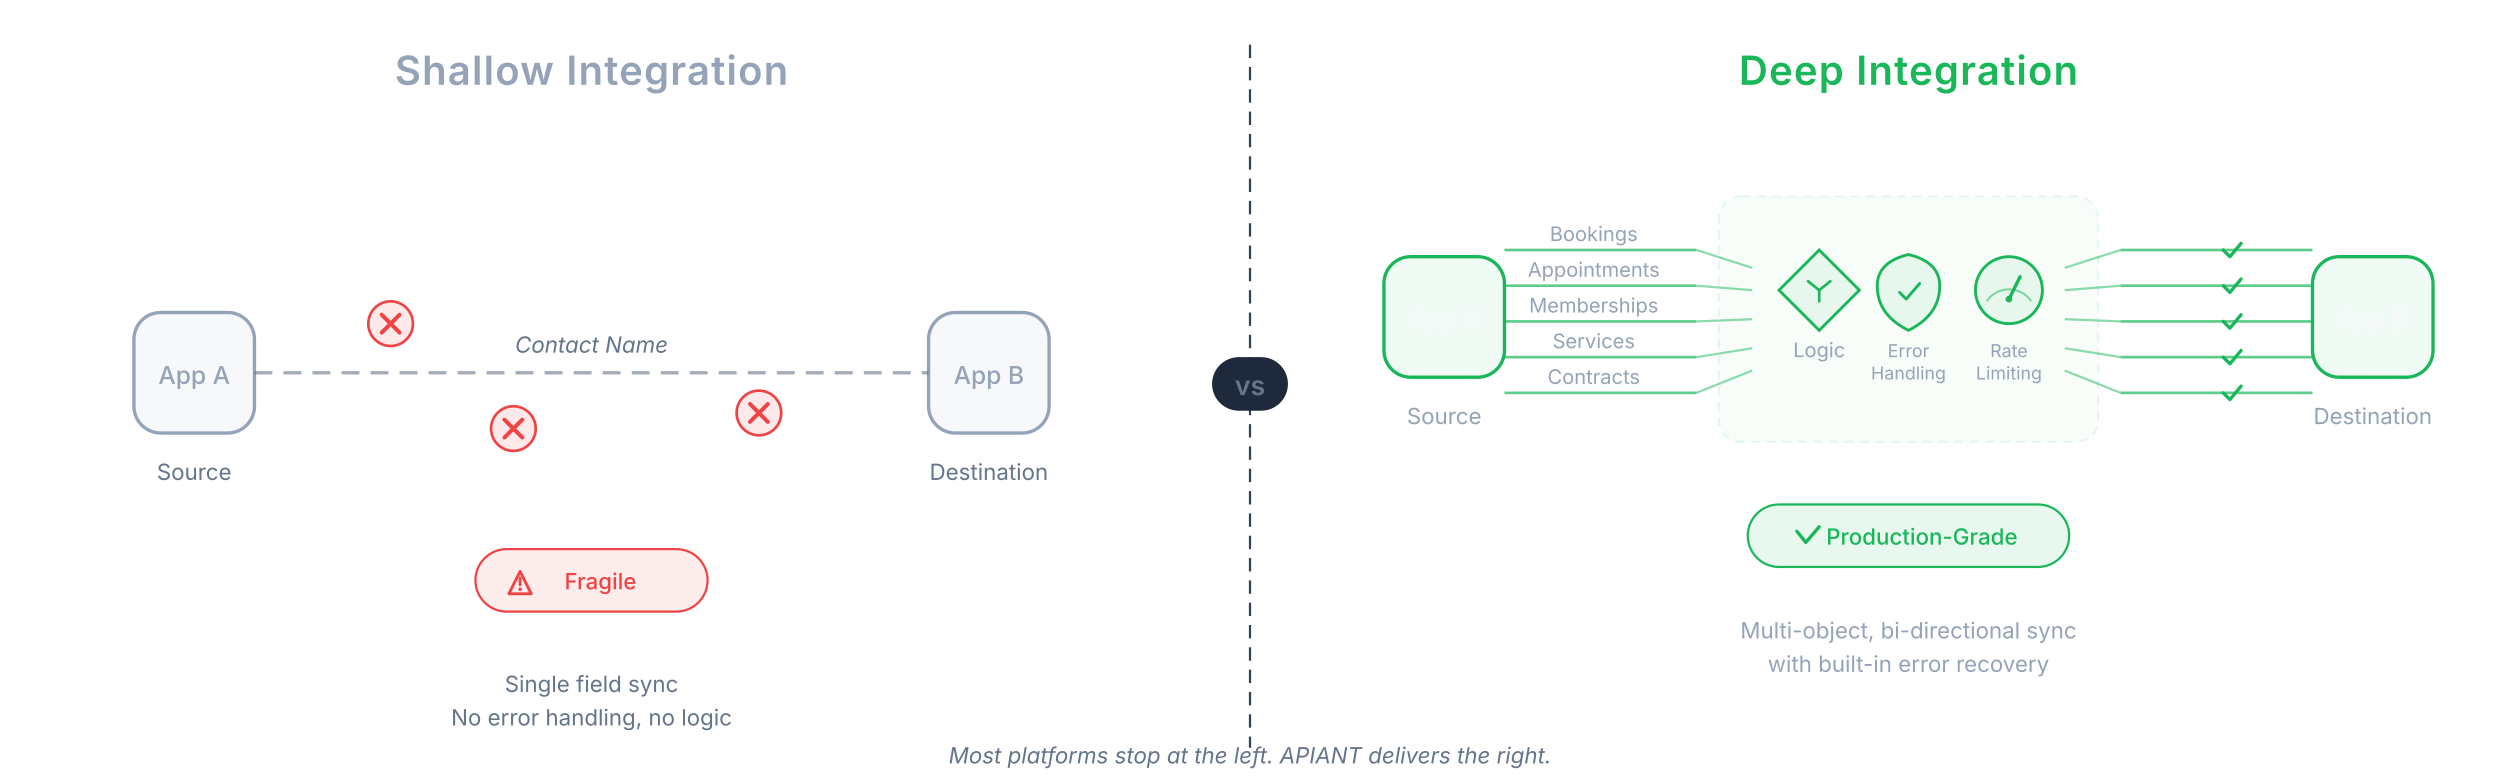
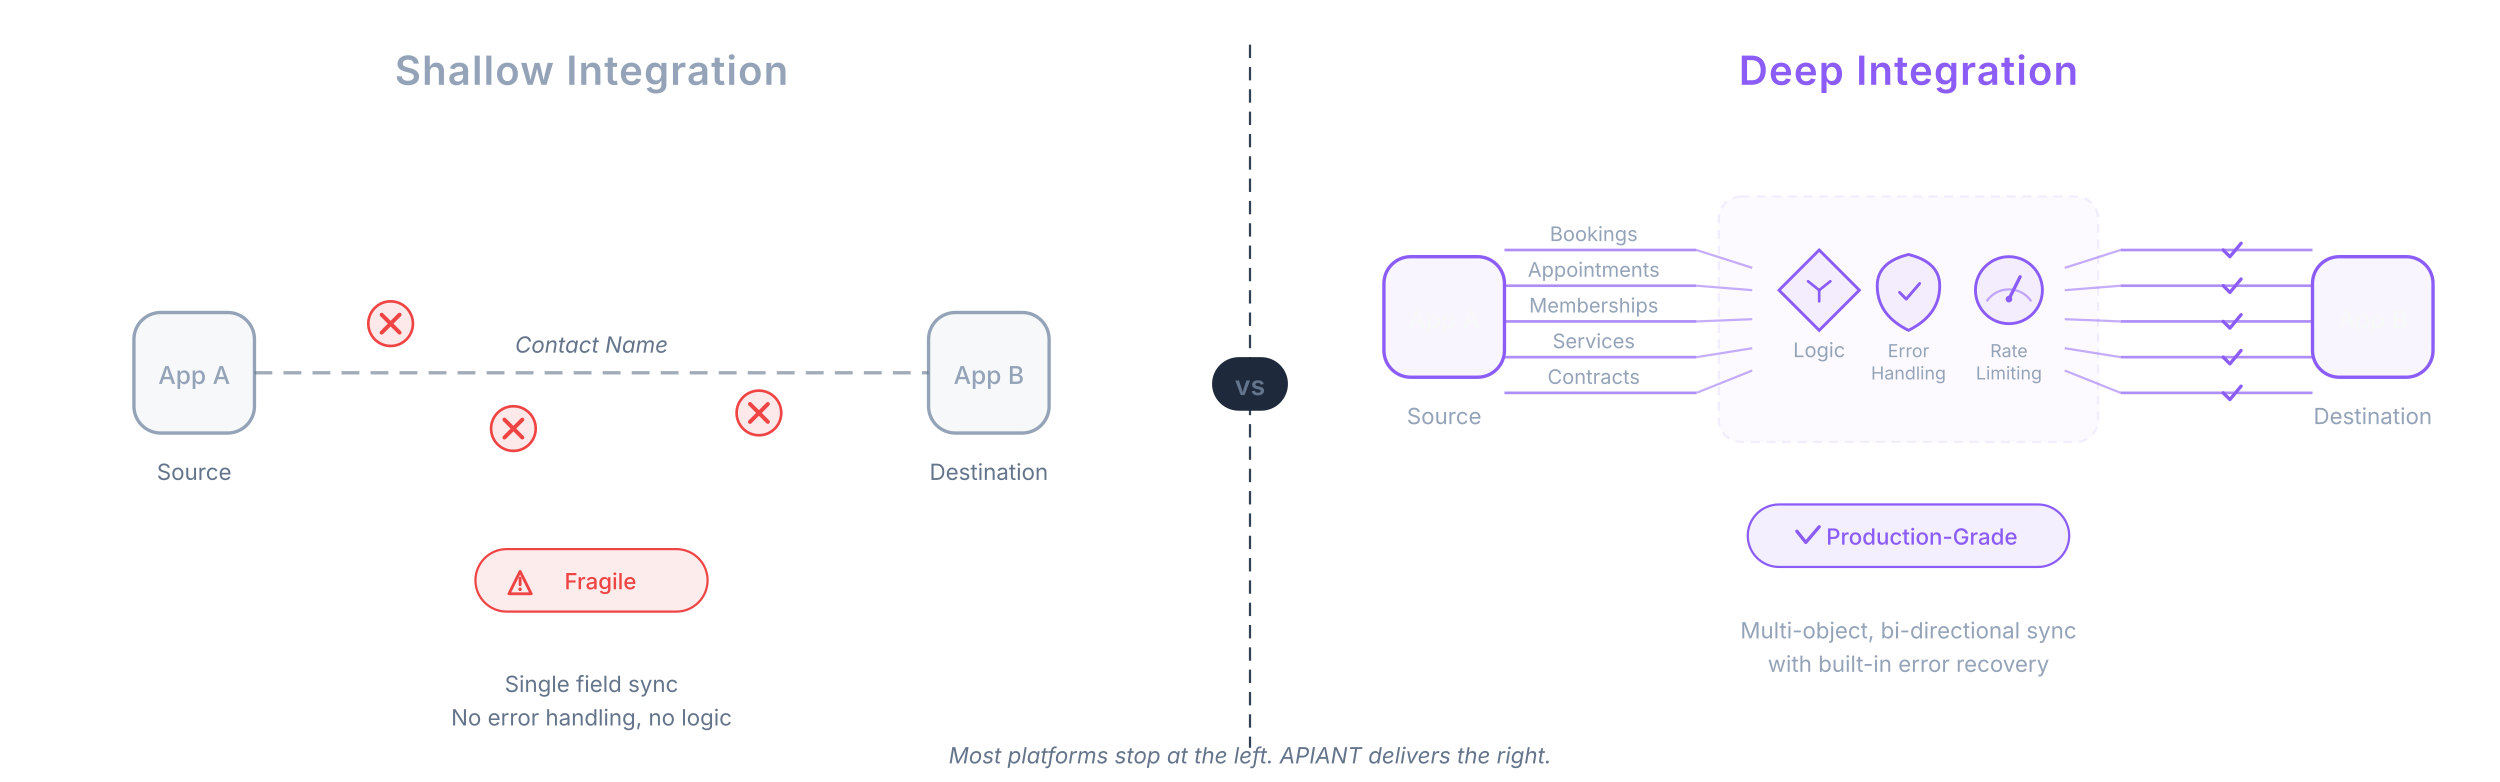
<svg xmlns="http://www.w3.org/2000/svg" viewBox="0 0 1120 350" fill="none">
  <style>
    text { font-family: 'Inter', sans-serif; }
  </style>
  <text x="265" y="38" text-anchor="middle" fill="#94a3b8" font-size="18" font-weight="600" letter-spacing="0.5">Shallow Integration</text>
  <rect x="60" y="140" width="54" height="54" rx="12" fill="rgba(148,163,184,0.08)" stroke="#94a3b8" stroke-width="1.5" />
  <text x="87" y="172" text-anchor="middle" fill="#94a3b8" font-size="11" font-weight="500">App A</text>
  <text x="87" y="215" text-anchor="middle" fill="#64748b" font-size="10">Source</text>
  <rect x="416" y="140" width="54" height="54" rx="12" fill="rgba(148,163,184,0.08)" stroke="#94a3b8" stroke-width="1.5" />
  <text x="443" y="172" text-anchor="middle" fill="#94a3b8" font-size="11" font-weight="500">App B</text>
  <text x="443" y="215" text-anchor="middle" fill="#64748b" font-size="10">Destination</text>
  <line x1="114" y1="167" x2="416" y2="167" stroke="#64748b" stroke-width="1.5" stroke-dasharray="8 5" opacity="0.6" />
  <text x="265" y="158" text-anchor="middle" fill="#64748b" font-size="10" font-style="italic">Contact Name</text>
  <g transform="translate(175, 145)">
    <circle cx="0" cy="0" r="10" fill="rgba(239,68,68,0.12)" stroke="#ef4444" stroke-width="1.2" />
    <line x1="-4" y1="-4" x2="4" y2="4" stroke="#ef4444" stroke-width="1.8" stroke-linecap="round" />
    <line x1="4" y1="-4" x2="-4" y2="4" stroke="#ef4444" stroke-width="1.8" stroke-linecap="round" />
  </g>
  <g transform="translate(340, 185)">
    <circle cx="0" cy="0" r="10" fill="rgba(239,68,68,0.12)" stroke="#ef4444" stroke-width="1.2" />
    <line x1="-4" y1="-4" x2="4" y2="4" stroke="#ef4444" stroke-width="1.8" stroke-linecap="round" />
    <line x1="4" y1="-4" x2="-4" y2="4" stroke="#ef4444" stroke-width="1.8" stroke-linecap="round" />
  </g>
  <g transform="translate(230, 192)">
    <circle cx="0" cy="0" r="10" fill="rgba(239,68,68,0.12)" stroke="#ef4444" stroke-width="1.2" />
    <line x1="-4" y1="-4" x2="4" y2="4" stroke="#ef4444" stroke-width="1.8" stroke-linecap="round" />
    <line x1="4" y1="-4" x2="-4" y2="4" stroke="#ef4444" stroke-width="1.8" stroke-linecap="round" />
  </g>
  <g transform="translate(265, 260)">
    <rect x="-52" y="-14" width="104" height="28" rx="14" fill="rgba(239,68,68,0.1)" stroke="#ef4444" stroke-width="1" />
    <path d="M-32,-4 L-27,6 L-37,6 Z" fill="none" stroke="#ef4444" stroke-width="1.3" stroke-linejoin="round" />
    <line x1="-32" y1="-1" x2="-32" y2="2" stroke="#ef4444" stroke-width="1.3" stroke-linecap="round" />
    <circle cx="-32" cy="4" r="0.8" fill="#ef4444" />
    <text x="4" y="4" text-anchor="middle" fill="#ef4444" font-size="10" font-weight="500">Fragile</text>
  </g>
  <text x="265" y="310" text-anchor="middle" fill="#64748b" font-size="10">Single field sync</text>
  <text x="265" y="325" text-anchor="middle" fill="#64748b" font-size="10">No error handling, no logic</text>
  <line x1="560" y1="20" x2="560" y2="335" stroke="#334155" stroke-width="1" stroke-dasharray="6 4" />
  <rect x="543" y="160" width="34" height="24" rx="12" fill="#1e293b" />
  <text x="560" y="177" text-anchor="middle" fill="#64748b" font-size="12" font-weight="600">vs</text>
-   <text x="855" y="38" text-anchor="middle" fill="#1ab759" font-size="18" font-weight="600" letter-spacing="0.5">Deep Integration</text>
-   <rect x="620" y="115" width="54" height="54" rx="12" fill="rgba(26,183,89,0.06)" stroke="#1ab759" stroke-width="1.5" />
+   <text x="855" y="38" text-anchor="middle" fill="#8b5cf6" font-size="18" font-weight="600" letter-spacing="0.5">Deep Integration</text>
+   <rect x="620" y="115" width="54" height="54" rx="12" fill="rgba(139,92,246,0.06)" stroke="#8b5cf6" stroke-width="1.5" />
  <text x="647" y="147" text-anchor="middle" fill="#f7f8f8" font-size="11" font-weight="500">App A</text>
  <text x="647" y="190" text-anchor="middle" fill="#94a3b8" font-size="10">Source</text>
-   <rect x="1036" y="115" width="54" height="54" rx="12" fill="rgba(26,183,89,0.06)" stroke="#1ab759" stroke-width="1.5" />
+   <rect x="1036" y="115" width="54" height="54" rx="12" fill="rgba(139,92,246,0.06)" stroke="#8b5cf6" stroke-width="1.5" />
  <text x="1063" y="147" text-anchor="middle" fill="#f7f8f8" font-size="11" font-weight="500">App B</text>
  <text x="1063" y="190" text-anchor="middle" fill="#94a3b8" font-size="10">Destination</text>
-   <line x1="674" y1="112" x2="760" y2="112" stroke="#1ab759" stroke-width="1.2" opacity="0.7" />
-   <line x1="950" y1="112" x2="1036" y2="112" stroke="#1ab759" stroke-width="1.2" opacity="0.7" />
+   <line x1="674" y1="112" x2="760" y2="112" stroke="#8b5cf6" stroke-width="1.2" opacity="0.7" />
+   <line x1="950" y1="112" x2="1036" y2="112" stroke="#8b5cf6" stroke-width="1.2" opacity="0.7" />
  <text x="714" y="108" text-anchor="middle" fill="#94a3b8" font-size="9">Bookings</text>
  <g transform="translate(1000, 112)">
-     <path d="M-4,0 L-1,3 L4,-3" stroke="#1ab759" stroke-width="1.5" stroke-linecap="round" stroke-linejoin="round" fill="none" />
+     <path d="M-4,0 L-1,3 L4,-3" stroke="#8b5cf6" stroke-width="1.5" stroke-linecap="round" stroke-linejoin="round" fill="none" />
  </g>
-   <line x1="674" y1="128" x2="760" y2="128" stroke="#1ab759" stroke-width="1.2" opacity="0.7" />
-   <line x1="950" y1="128" x2="1036" y2="128" stroke="#1ab759" stroke-width="1.2" opacity="0.7" />
+   <line x1="674" y1="128" x2="760" y2="128" stroke="#8b5cf6" stroke-width="1.2" opacity="0.7" />
+   <line x1="950" y1="128" x2="1036" y2="128" stroke="#8b5cf6" stroke-width="1.2" opacity="0.7" />
  <text x="714" y="124" text-anchor="middle" fill="#94a3b8" font-size="9">Appointments</text>
  <g transform="translate(1000, 128)">
-     <path d="M-4,0 L-1,3 L4,-3" stroke="#1ab759" stroke-width="1.5" stroke-linecap="round" stroke-linejoin="round" fill="none" />
+     <path d="M-4,0 L-1,3 L4,-3" stroke="#8b5cf6" stroke-width="1.5" stroke-linecap="round" stroke-linejoin="round" fill="none" />
  </g>
-   <line x1="674" y1="144" x2="760" y2="144" stroke="#1ab759" stroke-width="1.2" opacity="0.7" />
-   <line x1="950" y1="144" x2="1036" y2="144" stroke="#1ab759" stroke-width="1.2" opacity="0.7" />
+   <line x1="674" y1="144" x2="760" y2="144" stroke="#8b5cf6" stroke-width="1.2" opacity="0.7" />
+   <line x1="950" y1="144" x2="1036" y2="144" stroke="#8b5cf6" stroke-width="1.2" opacity="0.7" />
  <text x="714" y="140" text-anchor="middle" fill="#94a3b8" font-size="9">Memberships</text>
  <g transform="translate(1000, 144)">
-     <path d="M-4,0 L-1,3 L4,-3" stroke="#1ab759" stroke-width="1.5" stroke-linecap="round" stroke-linejoin="round" fill="none" />
+     <path d="M-4,0 L-1,3 L4,-3" stroke="#8b5cf6" stroke-width="1.5" stroke-linecap="round" stroke-linejoin="round" fill="none" />
  </g>
-   <line x1="674" y1="160" x2="760" y2="160" stroke="#1ab759" stroke-width="1.2" opacity="0.7" />
-   <line x1="950" y1="160" x2="1036" y2="160" stroke="#1ab759" stroke-width="1.2" opacity="0.7" />
+   <line x1="674" y1="160" x2="760" y2="160" stroke="#8b5cf6" stroke-width="1.2" opacity="0.7" />
+   <line x1="950" y1="160" x2="1036" y2="160" stroke="#8b5cf6" stroke-width="1.2" opacity="0.7" />
  <text x="714" y="156" text-anchor="middle" fill="#94a3b8" font-size="9">Services</text>
  <g transform="translate(1000, 160)">
-     <path d="M-4,0 L-1,3 L4,-3" stroke="#1ab759" stroke-width="1.5" stroke-linecap="round" stroke-linejoin="round" fill="none" />
+     <path d="M-4,0 L-1,3 L4,-3" stroke="#8b5cf6" stroke-width="1.5" stroke-linecap="round" stroke-linejoin="round" fill="none" />
  </g>
-   <line x1="674" y1="176" x2="760" y2="176" stroke="#1ab759" stroke-width="1.2" opacity="0.7" />
-   <line x1="950" y1="176" x2="1036" y2="176" stroke="#1ab759" stroke-width="1.2" opacity="0.7" />
+   <line x1="674" y1="176" x2="760" y2="176" stroke="#8b5cf6" stroke-width="1.2" opacity="0.7" />
+   <line x1="950" y1="176" x2="1036" y2="176" stroke="#8b5cf6" stroke-width="1.2" opacity="0.7" />
  <text x="714" y="172" text-anchor="middle" fill="#94a3b8" font-size="9">Contracts</text>
  <g transform="translate(1000, 176)">
-     <path d="M-4,0 L-1,3 L4,-3" stroke="#1ab759" stroke-width="1.5" stroke-linecap="round" stroke-linejoin="round" fill="none" />
+     <path d="M-4,0 L-1,3 L4,-3" stroke="#8b5cf6" stroke-width="1.5" stroke-linecap="round" stroke-linejoin="round" fill="none" />
  </g>
-   <rect x="770" y="88" width="170" height="110" rx="10" fill="rgba(26,183,89,0.03)" stroke="rgba(26,183,89,0.1)" stroke-width="1" stroke-dasharray="4 3" />
-   <line x1="760" y1="112" x2="785" y2="120" stroke="#1ab759" stroke-width="1" opacity="0.5" />
-   <line x1="760" y1="128" x2="785" y2="130" stroke="#1ab759" stroke-width="1" opacity="0.5" />
-   <line x1="760" y1="144" x2="785" y2="143" stroke="#1ab759" stroke-width="1" opacity="0.5" />
-   <line x1="760" y1="160" x2="785" y2="156" stroke="#1ab759" stroke-width="1" opacity="0.5" />
-   <line x1="760" y1="176" x2="785" y2="166" stroke="#1ab759" stroke-width="1" opacity="0.5" />
-   <line x1="925" y1="120" x2="950" y2="112" stroke="#1ab759" stroke-width="1" opacity="0.5" />
-   <line x1="925" y1="130" x2="950" y2="128" stroke="#1ab759" stroke-width="1" opacity="0.5" />
-   <line x1="925" y1="143" x2="950" y2="144" stroke="#1ab759" stroke-width="1" opacity="0.5" />
-   <line x1="925" y1="156" x2="950" y2="160" stroke="#1ab759" stroke-width="1" opacity="0.5" />
-   <line x1="925" y1="166" x2="950" y2="176" stroke="#1ab759" stroke-width="1" opacity="0.5" />
+   <rect x="770" y="88" width="170" height="110" rx="10" fill="rgba(139,92,246,0.03)" stroke="rgba(139,92,246,0.1)" stroke-width="1" stroke-dasharray="4 3" />
+   <line x1="760" y1="112" x2="785" y2="120" stroke="#8b5cf6" stroke-width="1" opacity="0.5" />
+   <line x1="760" y1="128" x2="785" y2="130" stroke="#8b5cf6" stroke-width="1" opacity="0.5" />
+   <line x1="760" y1="144" x2="785" y2="143" stroke="#8b5cf6" stroke-width="1" opacity="0.5" />
+   <line x1="760" y1="160" x2="785" y2="156" stroke="#8b5cf6" stroke-width="1" opacity="0.5" />
+   <line x1="760" y1="176" x2="785" y2="166" stroke="#8b5cf6" stroke-width="1" opacity="0.5" />
+   <line x1="925" y1="120" x2="950" y2="112" stroke="#8b5cf6" stroke-width="1" opacity="0.5" />
+   <line x1="925" y1="130" x2="950" y2="128" stroke="#8b5cf6" stroke-width="1" opacity="0.5" />
+   <line x1="925" y1="143" x2="950" y2="144" stroke="#8b5cf6" stroke-width="1" opacity="0.5" />
+   <line x1="925" y1="156" x2="950" y2="160" stroke="#8b5cf6" stroke-width="1" opacity="0.5" />
+   <line x1="925" y1="166" x2="950" y2="176" stroke="#8b5cf6" stroke-width="1" opacity="0.5" />
  <g transform="translate(815, 130)">
-     <polygon points="0,-18 18,0 0,18 -18,0" fill="rgba(26,183,89,0.08)" stroke="#1ab759" stroke-width="1.3" />
-     <line x1="-5" y1="-4" x2="0" y2="0" stroke="#1ab759" stroke-width="1.2" stroke-linecap="round" />
-     <line x1="0" y1="0" x2="5" y2="-4" stroke="#1ab759" stroke-width="1.2" stroke-linecap="round" />
-     <line x1="0" y1="0" x2="0" y2="5" stroke="#1ab759" stroke-width="1.2" stroke-linecap="round" />
+     <polygon points="0,-18 18,0 0,18 -18,0" fill="rgba(139,92,246,0.08)" stroke="#8b5cf6" stroke-width="1.3" />
+     <line x1="-5" y1="-4" x2="0" y2="0" stroke="#8b5cf6" stroke-width="1.2" stroke-linecap="round" />
+     <line x1="0" y1="0" x2="5" y2="-4" stroke="#8b5cf6" stroke-width="1.2" stroke-linecap="round" />
+     <line x1="0" y1="0" x2="0" y2="5" stroke="#8b5cf6" stroke-width="1.2" stroke-linecap="round" />
    <text x="0" y="30" text-anchor="middle" fill="#94a3b8" font-size="9">Logic</text>
  </g>
  <g transform="translate(855, 130)">
-     <path d="M0,-16 C8,-14 14,-10 14,-2 C14,8 8,14 0,18 C-8,14 -14,8 -14,-2 C-14,-10 -8,-14 0,-16Z" fill="rgba(26,183,89,0.08)" stroke="#1ab759" stroke-width="1.3" />
-     <path d="M-4,1 L-1,4 L5,-3" stroke="#1ab759" stroke-width="1.3" stroke-linecap="round" stroke-linejoin="round" fill="none" />
+     <path d="M0,-16 C8,-14 14,-10 14,-2 C14,8 8,14 0,18 C-8,14 -14,8 -14,-2 C-14,-10 -8,-14 0,-16Z" fill="rgba(139,92,246,0.08)" stroke="#8b5cf6" stroke-width="1.3" />
+     <path d="M-4,1 L-1,4 L5,-3" stroke="#8b5cf6" stroke-width="1.3" stroke-linecap="round" stroke-linejoin="round" fill="none" />
    <text x="0" y="30" text-anchor="middle" fill="#94a3b8" font-size="8">Error</text>
    <text x="0" y="40" text-anchor="middle" fill="#94a3b8" font-size="8">Handling</text>
  </g>
  <g transform="translate(900, 130)">
-     <circle cx="0" cy="0" r="15" fill="rgba(26,183,89,0.08)" stroke="#1ab759" stroke-width="1.3" />
-     <path d="M-10,5 A12,12 0 0,1 10,5" fill="none" stroke="#1ab759" stroke-width="1" opacity="0.5" />
-     <line x1="0" y1="4" x2="5" y2="-6" stroke="#1ab759" stroke-width="1.5" stroke-linecap="round" />
-     <circle cx="0" cy="4" r="1.5" fill="#1ab759" />
+     <circle cx="0" cy="0" r="15" fill="rgba(139,92,246,0.08)" stroke="#8b5cf6" stroke-width="1.3" />
+     <path d="M-10,5 A12,12 0 0,1 10,5" fill="none" stroke="#8b5cf6" stroke-width="1" opacity="0.5" />
+     <line x1="0" y1="4" x2="5" y2="-6" stroke="#8b5cf6" stroke-width="1.5" stroke-linecap="round" />
+     <circle cx="0" cy="4" r="1.5" fill="#8b5cf6" />
    <text x="0" y="30" text-anchor="middle" fill="#94a3b8" font-size="8">Rate</text>
    <text x="0" y="40" text-anchor="middle" fill="#94a3b8" font-size="8">Limiting</text>
  </g>
  <g transform="translate(855, 240)">
-     <rect x="-72" y="-14" width="144" height="28" rx="14" fill="rgba(26,183,89,0.1)" stroke="#1ab759" stroke-width="1" />
-     <path d="M-50,-2 L-46,3 L-40,-4" stroke="#1ab759" stroke-width="1.5" stroke-linecap="round" stroke-linejoin="round" fill="none" />
-     <text x="6" y="4" text-anchor="middle" fill="#1ab759" font-size="10" font-weight="500">Production-Grade</text>
+     <rect x="-72" y="-14" width="144" height="28" rx="14" fill="rgba(139,92,246,0.1)" stroke="#8b5cf6" stroke-width="1" />
+     <path d="M-50,-2 L-46,3 L-40,-4" stroke="#8b5cf6" stroke-width="1.5" stroke-linecap="round" stroke-linejoin="round" fill="none" />
+     <text x="6" y="4" text-anchor="middle" fill="#8b5cf6" font-size="10" font-weight="500">Production-Grade</text>
  </g>
  <text x="855" y="286" text-anchor="middle" fill="#94a3b8" font-size="10">Multi-object, bi-directional sync</text>
  <text x="855" y="301" text-anchor="middle" fill="#94a3b8" font-size="10">with built-in error recovery</text>
  <text x="560" y="342" text-anchor="middle" fill="#64748b" font-size="10" font-style="italic">Most platforms stop at the left. APIANT delivers the right.</text>
</svg>
